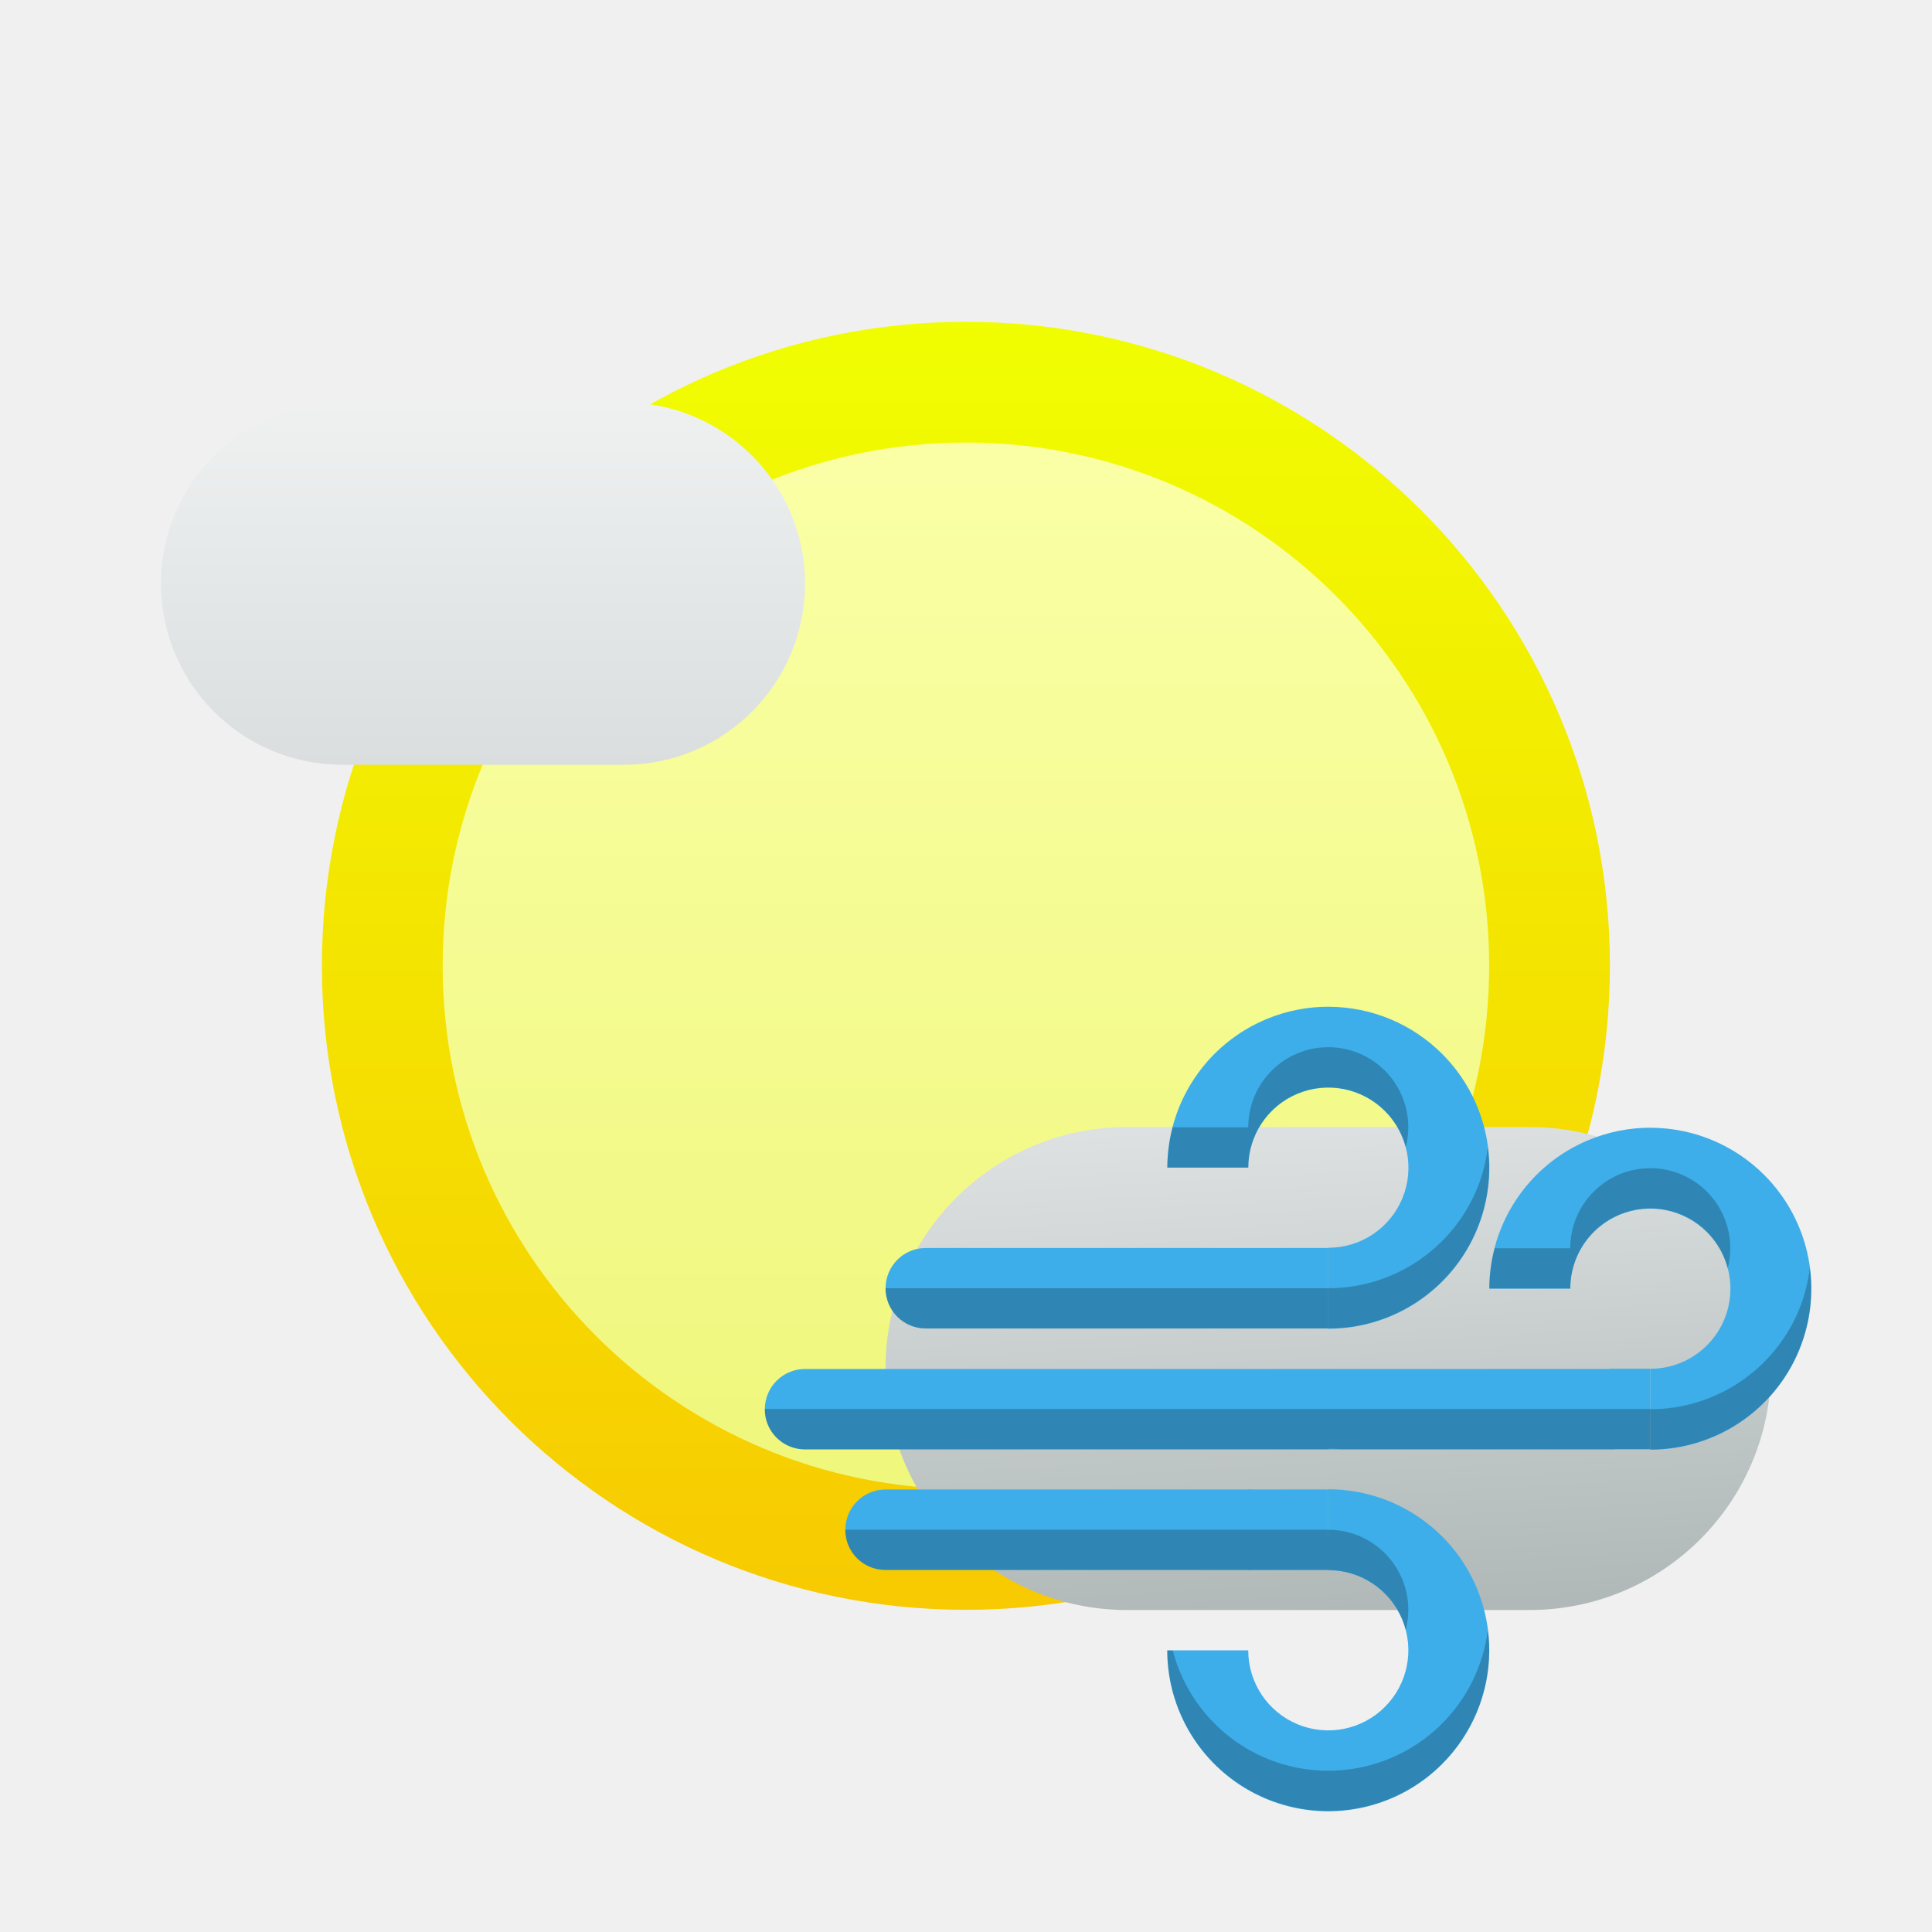
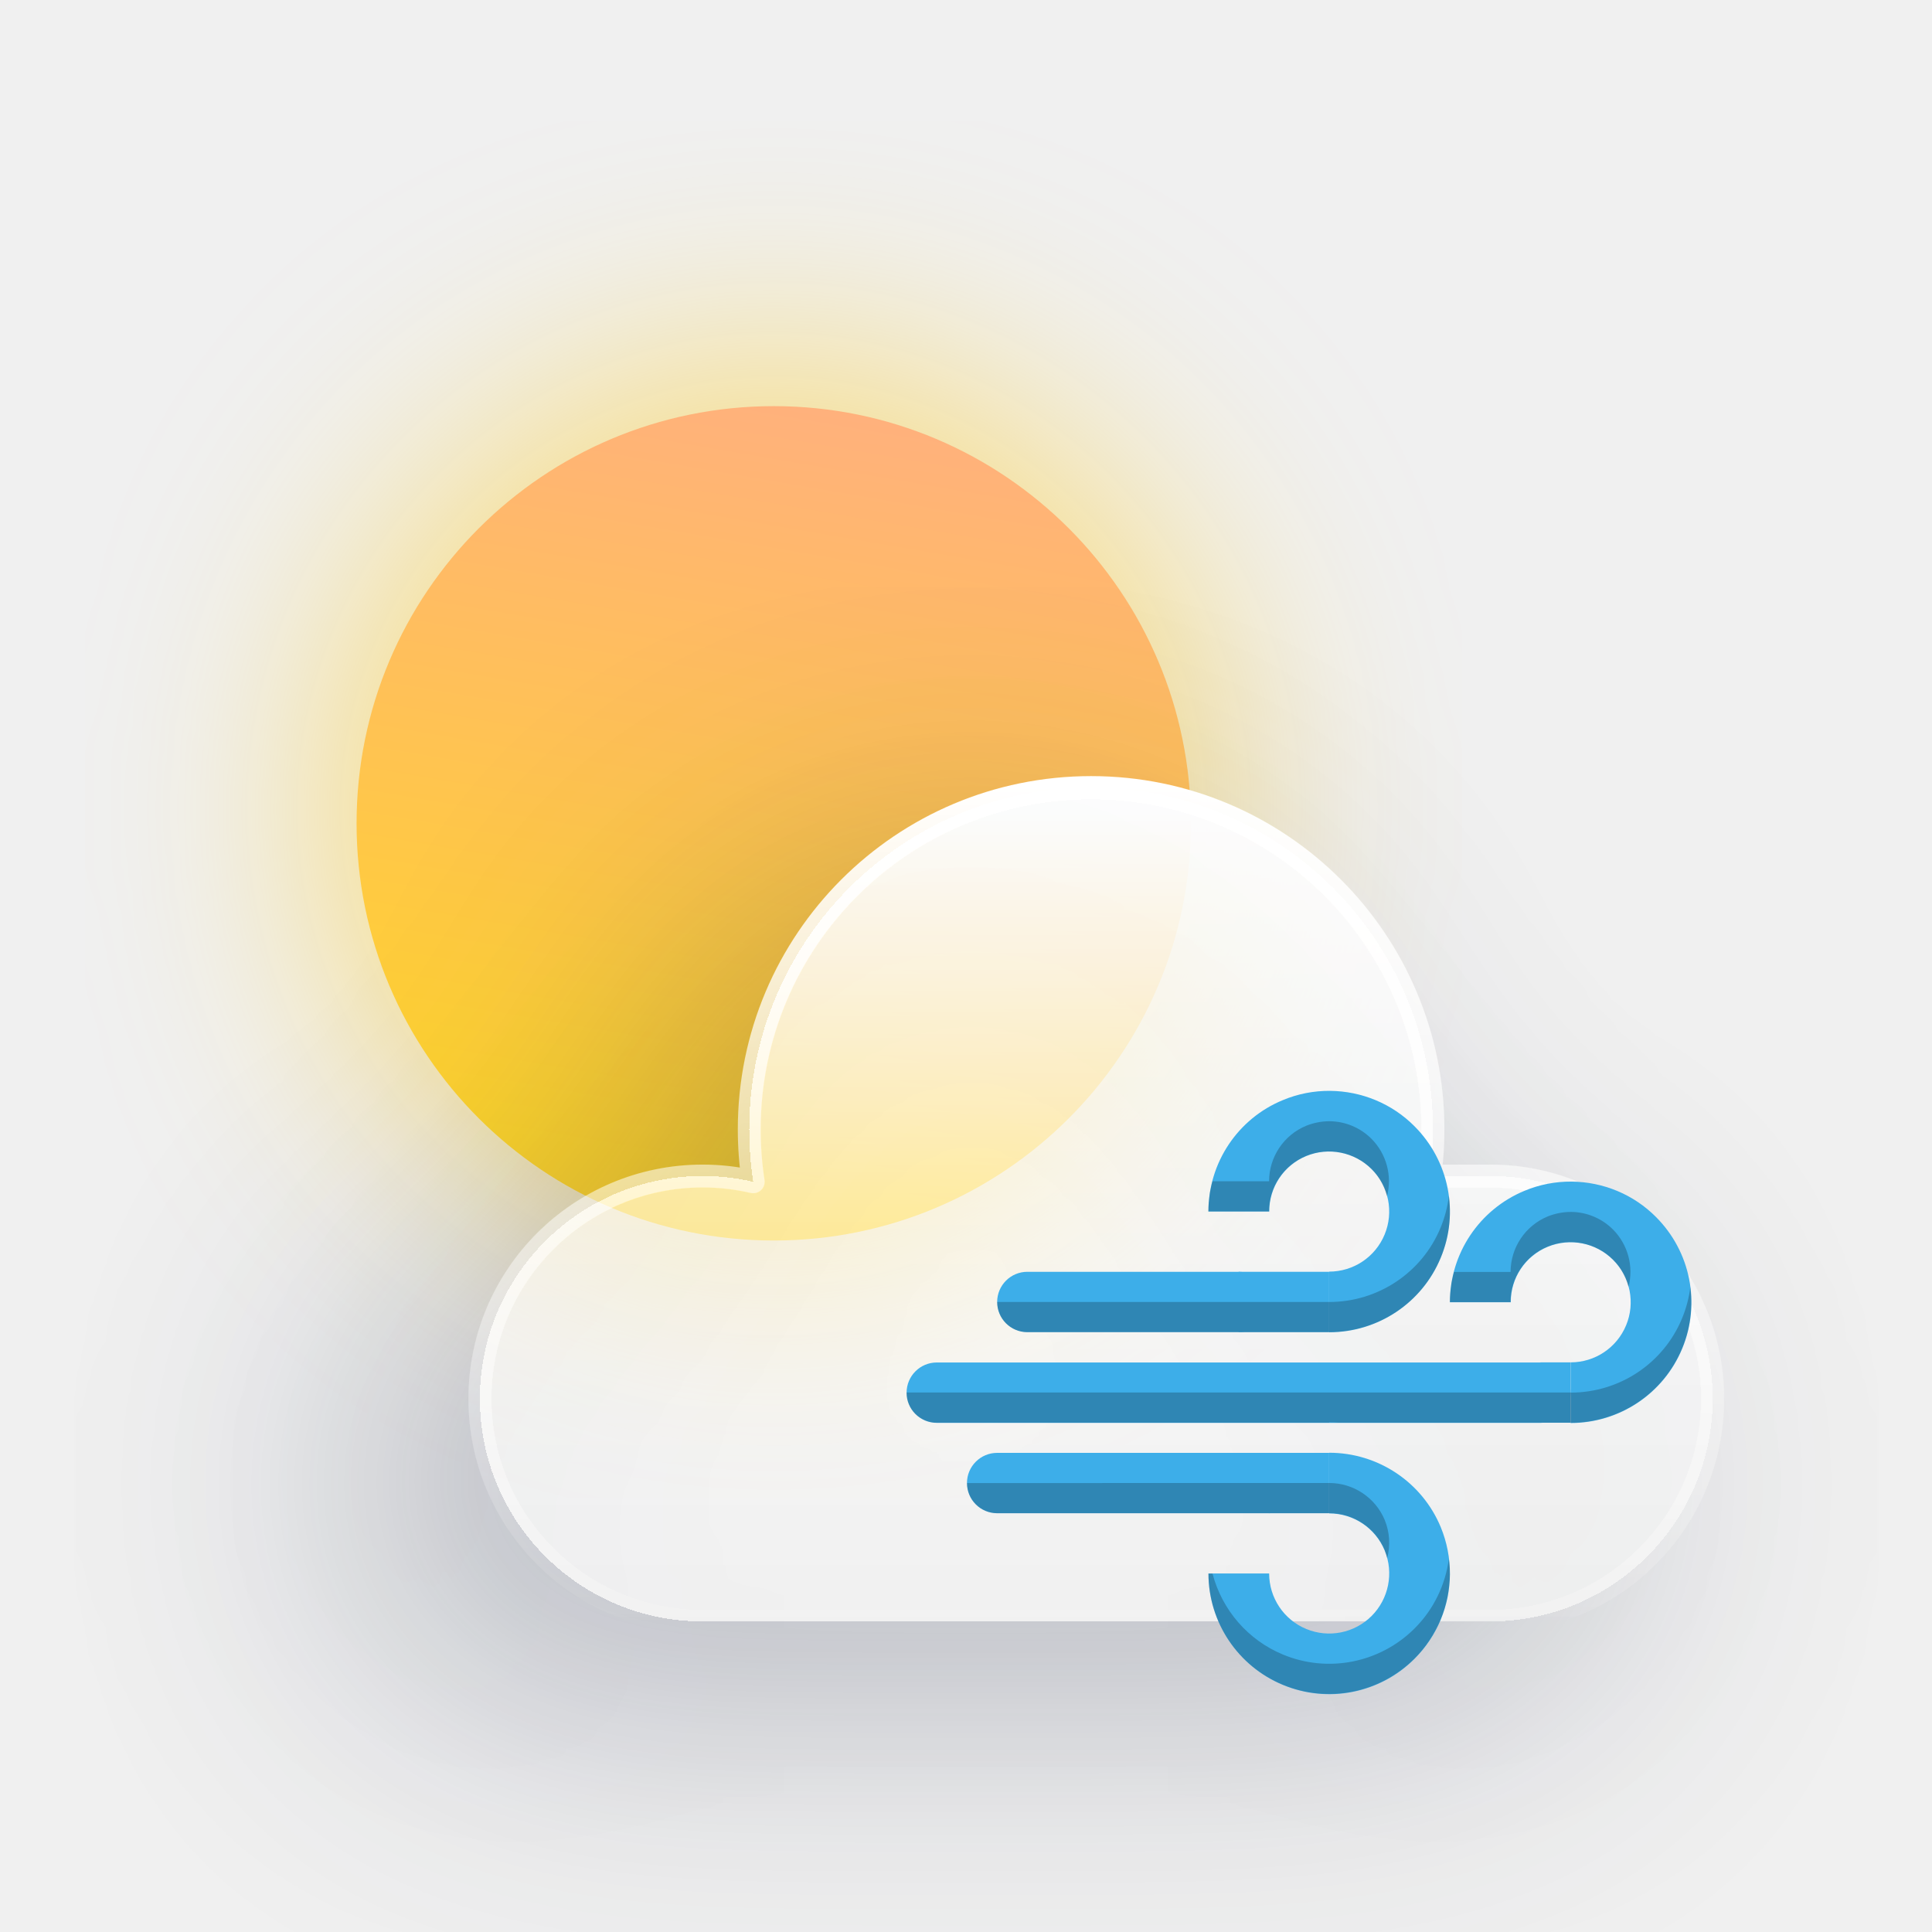
- <svg xmlns="http://www.w3.org/2000/svg" xmlns:xlink="http://www.w3.org/1999/xlink" id="svg38" version="1.1" viewBox="0 0 48 48">
-   <defs id="defs20">
-     <linearGradient id="0">
-       <stop id="stop2" stop-color="#eff1f1" offset="0" />
-       <stop id="stop4" stop-color="#b0b8b8" offset="1" />
+ <svg xmlns="http://www.w3.org/2000/svg" xmlns:xlink="http://www.w3.org/1999/xlink" enable-background="new" viewBox="0 0 32 32" version="1.1" id="svg9" width="32" height="32">
+   <defs id="defs9">
+     <linearGradient id="linearGradient1">
+       <stop style="stop-color:#ffb17c;stop-opacity:1;" offset="0" id="stop1" />
+       <stop style="stop-color:#ffd42a;stop-opacity:1" offset="1" id="stop2" />
    </linearGradient>
-     <linearGradient id="2-92" x1="417.57" x2="418.57" y1="522.8" y2="539.8" gradientTransform="translate(-384.57 -499.8)" gradientUnits="userSpaceOnUse" xlink:href="#0" />
-     <linearGradient id="1-9" x2="0" y1="509.8" y2="536.8" gradientTransform="translate(-384.57 -499.8)" gradientUnits="userSpaceOnUse" xlink:href="#0" />
-     <linearGradient id="3-7" x2="0" y1="502.8" y2="582.8" gradientTransform="matrix(1.0667 0 0 1.0667 -25.905 -34.92)" gradientUnits="userSpaceOnUse">
-       <stop id="stop9" stop-color="#f0ff01" offset="0" />
-       <stop id="stop11" stop-color="#ff9701" offset="1" />
+     <filter id="filter0_f_2_54" x="399" y="410" width="241.241" height="241.241" filterUnits="userSpaceOnUse" color-interpolation-filters="sRGB">
+       <feFlood flood-opacity="0" result="BackgroundImageFix" id="feFlood6" />
+       <feBlend mode="normal" in="SourceGraphic" in2="BackgroundImageFix" result="shape" id="feBlend6" />
+       <feGaussianBlur stdDeviation="22" result="effect1_foregroundBlur_2_54" id="feGaussianBlur6" />
+     </filter>
+     <linearGradient id="paint0_linear_2_54" x1="519.62" y1="459.024" x2="519.62" y2="607.241" gradientUnits="userSpaceOnUse">
+       <stop stop-color="#FFE600" id="stop10" />
+       <stop offset="1" stop-color="#FF7A00" id="stop11" />
    </linearGradient>
-     <linearGradient id="5-29" x2="0" y1="507.8" y2="547.8" gradientTransform="matrix(1.0196 0 0 1.0196 -6.6764 -10.269)" gradientUnits="userSpaceOnUse">
-       <stop id="stop15" stop-color="#faffa5" offset="0" />
-       <stop id="stop17" stop-color="#edf573" offset="1" />
+     <linearGradient id="paint1_linear_2_54" x1="519.62" y1="459.024" x2="519.62" y2="607.241" gradientUnits="userSpaceOnUse">
+       <stop stop-color="white" id="stop12" />
+       <stop offset="1" stop-color="white" stop-opacity="0" id="stop13" />
    </linearGradient>
+     <linearGradient id="paint2_linear_2_54" x1="519.62" y1="459.024" x2="519.62" y2="607.241" gradientUnits="userSpaceOnUse" gradientTransform="matrix(0.1402427,0,0,0.1402427,-54.45531,-55.1995)">
+       <stop stop-color="#FFD600" id="stop14" />
+       <stop offset="1" stop-color="#FF7A00" id="stop15" />
+     </linearGradient>
+     <filter id="filter1_f_2_54" x="319.722" y="600.777" width="326.945" height="136.023" filterUnits="userSpaceOnUse" color-interpolation-filters="sRGB">
+       <feFlood flood-opacity="0" result="BackgroundImageFix" id="feFlood7" />
+       <feBlend mode="normal" in="SourceGraphic" in2="BackgroundImageFix" result="shape" id="feBlend7" />
+       <feGaussianBlur stdDeviation="7" result="effect1_foregroundBlur_2_54" id="feGaussianBlur7" />
+     </filter>
+     <filter id="filter2_d_2_54" x="397.121" y="491.852" width="316.045" height="246.148" filterUnits="userSpaceOnUse" color-interpolation-filters="sRGB">
+       <feFlood flood-opacity="0" result="BackgroundImageFix" id="feFlood8" />
+       <feColorMatrix in="SourceAlpha" type="matrix" values="0 0 0 0 0 0 0 0 0 0 0 0 0 0 0 0 0 0 127 0" result="hardAlpha" id="feColorMatrix8" />
+       <feOffset dx="-21" dy="15" id="feOffset8" />
+       <feGaussianBlur stdDeviation="25" id="feGaussianBlur8" />
+       <feComposite in2="hardAlpha" operator="out" id="feComposite8" />
+       <feColorMatrix type="matrix" values="0 0 0 0 0.113 0 0 0 0 0.149 0 0 0 0 0.275 0 0 0 0.25 0" id="feColorMatrix9" />
+       <feBlend mode="normal" in2="BackgroundImageFix" result="effect1_dropShadow_2_54" id="feBlend9" />
+       <feBlend mode="normal" in="SourceGraphic" in2="effect1_dropShadow_2_54" result="shape" id="feBlend10" />
+     </filter>
+     <linearGradient id="paint3_linear_2_54" x1="586.192" y1="531.248" x2="586.192" y2="689.514" gradientUnits="userSpaceOnUse">
+       <stop stop-color="white" id="stop16" />
+       <stop offset="1" stop-color="white" stop-opacity="0" id="stop17" />
+     </linearGradient>
+     <linearGradient id="paint4_linear_2_54" x1="576.144" y1="526.852" x2="576.144" y2="673" gradientUnits="userSpaceOnUse">
+       <stop stop-color="white" id="stop18" />
+       <stop offset="1" stop-color="white" stop-opacity="0" id="stop19" />
+     </linearGradient>
+     <mask id="path-5-inside-1_2_54" fill="#ffffff">
+       <path fill-rule="evenodd" clip-rule="evenodd" d="m 644.678,672.997 c 0.151,0.002 0.303,0.003 0.455,0.003 21.557,0 39.033,-17.476 39.033,-39.033 0,-21.558 -17.476,-39.034 -39.033,-39.034 -0.152,0 -0.304,10e-4 -0.455,0.003 v -0.003 h -10.083 c 0.364,-2.671 0.552,-5.398 0.552,-8.17 0,-33.088 -26.823,-59.911 -59.911,-59.911 -33.089,0 -59.912,26.823 -59.912,59.911 0,3.123 0.239,6.189 0.699,9.182 -2.849,-0.662 -5.818,-1.012 -8.868,-1.012 -21.558,0 -39.034,17.476 -39.034,39.034 0,21.557 17.476,39.033 39.034,39.033 0.152,0 0.303,-10e-4 0.455,-0.003 L 507.608,673 h 137.07 z" id="path4" />
+     </mask>
+     <linearGradient xlink:href="#linearGradient1" id="linearGradient2" x1="540.663" y1="463.118" x2="518" y2="595.641" gradientUnits="userSpaceOnUse" gradientTransform="matrix(0.0945122,0,0,0.0945122,-36.2948,-36.75)" />
+     <mask id="mask1" fill="#ffffff">
+       <path fill-rule="evenodd" clip-rule="evenodd" d="m 644.678,672.997 c 0.151,0.002 0.303,0.003 0.455,0.003 21.557,0 39.033,-17.476 39.033,-39.033 0,-21.558 -17.476,-39.034 -39.033,-39.034 -0.152,0 -0.304,10e-4 -0.455,0.003 v -0.003 h -10.083 c 0.364,-2.671 0.552,-5.398 0.552,-8.17 0,-33.088 -26.823,-59.911 -59.911,-59.911 -33.089,0 -59.912,26.823 -59.912,59.911 0,3.123 0.239,6.189 0.699,9.182 -2.849,-0.662 -5.818,-1.012 -8.868,-1.012 -21.558,0 -39.034,17.476 -39.034,39.034 0,21.557 17.476,39.033 39.034,39.033 0.152,0 0.303,-10e-4 0.455,-0.003 L 507.608,673 h 137.07 z" id="path1" />
+     </mask>
  </defs>
-   <g id="layer1">
-     <g id="g29" transform="matrix(.75 0 0 .75 -283.43 -368.85)" style="">
-       <rect id="rect25" x="388.57" y="502.46" width="42.667" height="42.667" rx="21.333" ry="21.333" fill="url(#3-7)" />
-       <rect id="rect27" x="392.57" y="506.46" width="34.667" height="34.667" rx="17.333" fill="url(#5-29)" />
-     </g>
-   </g>
-   <g id="layer2">
-     <rect id="rect31" x="22" y="28" width="22" height="12" rx="6" fill="url(#2-92)" />
-     <rect id="rect33" x="4" y="10" width="16" height="9" rx="4.5" fill="url(#1-9)" />
-     <g id="g1002-3" transform="translate(1.002 .011774)" fill="#3daee9" stroke-width="0">
-       <rect id="rect870-6" x="18" y="34" width="22" height="2" ry="1" style="paint-order:normal" />
-       <path id="path872-3-75" d="m40.029 28.006a4 4 0 0 0-1.56 0.305 4 4 0 0 0-2.469 3.695h2.012a1.989 1.989 0 0 1 1.227-1.838 1.989 1.989 0 0 1 2.168 0.432 1.989 1.989 0 0 1 0.432 2.168 1.989 1.989 0 0 1-1.838 1.227v2.012a4 4 0 0 0 3.695-2.469 4 4 0 0 0-0.867-4.359 4 4 0 0 0-2.799-1.172z" style="paint-order:normal" />
-       <path id="path872-3-3-5" d="m35.999 41.018a4 4 0 0 0-0.305-1.56 4 4 0 0 0-3.695-2.469v2.012a1.989 1.989 0 0 1 1.838 1.227 1.989 1.989 0 0 1-0.432 2.168 1.989 1.989 0 0 1-2.168 0.432 1.989 1.989 0 0 1-1.227-1.838h-2.012a4 4 0 0 0 2.469 3.695 4 4 0 0 0 4.359-0.867 4 4 0 0 0 1.172-2.799z" style="paint-order:normal" />
-       <path id="path872-3-7-2" d="m32.029 25a4 4 0 0 0-1.56 0.305 4 4 0 0 0-2.469 3.695h2.012a1.989 1.989 0 0 1 1.227-1.838 1.989 1.989 0 0 1 2.168 0.432 1.989 1.989 0 0 1 0.432 2.168 1.989 1.989 0 0 1-1.838 1.227v2.012a4 4 0 0 0 3.695-2.469 4 4 0 0 0-0.867-4.359 4 4 0 0 0-2.799-1.172z" style="paint-order:normal" />
-       <rect id="rect890" x="39" y="33.994" width="1" height="2" ry="0" style="paint-order:normal" />
-       <rect id="rect870-6-1" x="21" y="30.994" width="9" height="2" ry="1" style="paint-order:normal" />
-       <rect id="rect890-2" x="29" y="30.994" width="3" height="2" ry="0" style="paint-order:normal" />
-       <rect id="rect870-6-7" x="20" y="36.994" width="11" height="2" ry="1" style="paint-order:normal" />
-       <rect id="rect890-0" x="30" y="36.994" width="2" height="2" ry="0" style="paint-order:normal" />
-     </g>
-     <path id="rect870-6-3" d="m33.014 26.018a1.989 1.989 0 0 0-0.775 0.15 1.989 1.989 0 0 0-1.227 1.838h-1.877a4 4 0 0 0-0.029 0.119 4 4 0 0 0-0.051 0.242 4 4 0 0 0-0.02 0.154 4 4 0 0 0-0.025 0.236 4 4 0 0 0-0.01 0.248h2.012a1.989 1.989 0 0 1 0.01-0.188 1.989 1.989 0 0 1 1.217-1.65 1.989 1.989 0 0 1 2.168 0.432 1.989 1.989 0 0 1 0.518 0.906 1.989 1.989 0 0 0-0.518-1.906 1.989 1.989 0 0 0-1.393-0.582zm3.949 2.49a4 4 0 0 1-0.268 1.029 4 4 0 0 1-3.695 2.469h-10.998c-1.2e-5 0.002-2e-3 0.004-2e-3 0.006 0 0.544 0.431 0.978 0.971 0.994h10.029a4 4 0 0 0 3.695-2.469 4 4 0 0 0 0.279-1.959 4 4 0 0 0 0-0.004 4 4 0 0 0-0.012-0.066zm4.051 0.516a1.989 1.989 0 0 0-0.775 0.15 1.989 1.989 0 0 0-1.227 1.838h-1.877a4 4 0 0 0-0.029 0.119 4 4 0 0 0-0.051 0.242 4 4 0 0 0-0.02 0.156 4 4 0 0 0-0.025 0.234 4 4 0 0 0-0.01 0.248h2.012a1.989 1.989 0 0 1 0.01-0.188 1.989 1.989 0 0 1 1.217-1.65 1.989 1.989 0 0 1 2.168 0.432 1.989 1.989 0 0 1 0.518 0.906 1.989 1.989 0 0 0-0.518-1.906 1.989 1.989 0 0 0-1.393-0.582zm3.949 2.49a4 4 0 0 1-0.268 1.029 4 4 0 0 1-3.695 2.469v-0.006h-21.998c-4.7e-5 0.004-2e-3 0.008-2e-3 0.012 0 0.533 0.416 0.957 0.941 0.988h13.059v-0.012a4 4 0 0 1 0.313 0.012h7.688v0.006a4 4 0 0 0 3.695-2.469 4 4 0 0 0 0.279-1.959 4 4 0 0 0 0-0.004 4 4 0 0 0-0.012-0.066zm-23.963 6.492c-1.1e-5 2e-3 0 0.004 0 0.006 0 0.544 0.431 0.978 0.971 0.994h11.029a1.989 1.989 0 0 1 1.838 1.227 1.989 1.989 0 0 1 0.086 0.262 1.989 1.989 0 0 0-0.086-1.262 1.989 1.989 0 0 0-1.838-1.227h-11.998c0 1.33e-4 -2e-3 -1.33e-4 -2e-3 0zm15.963 2.504a4 4 0 0 1-1.135 2.312 4 4 0 0 1-4.359 0.867 4 4 0 0 1-2.332-2.684h-0.137a4 4 0 0 0 2.469 3.684 4 4 0 0 0 4.359-0.867 4 4 0 0 0 1.01-1.701 4 4 0 0 0 0.092-0.379 4 4 0 0 0 2e-3 -0.012 4 4 0 0 0 0.053-0.383 4 4 0 0 0 0.014-0.312 4 4 0 0 0-0.018-0.4 4 4 0 0 0-0.018-0.125z" fill-opacity=".227" stroke-width="0" style="paint-order:normal" />
-   </g>
+   <circle cx="519.62" cy="530.62" r="76.62" fill="#ffc701" fill-opacity="0.5" id="circle1" transform="matrix(0.0945122,0,0,0.0945122,-36.2948,-36.75)" style="filter:url(#filter0_f_2_54)" />
+   <circle cx="12.816" cy="13.637" r="6.91" stroke-width="0.189" id="circle2" style="fill:url(#linearGradient2)" />
+   <path fill-rule="evenodd" clip-rule="evenodd" d="m 644.678,672.997 c 0.151,0.002 0.303,0.003 0.455,0.003 21.557,0 39.033,-17.476 39.033,-39.033 0,-21.558 -17.476,-39.034 -39.033,-39.034 -0.152,0 -0.304,10e-4 -0.455,0.003 v -0.003 h -10.083 c 0.364,-2.671 0.552,-5.398 0.552,-8.17 0,-33.088 -26.823,-59.911 -59.911,-59.911 -33.089,0 -59.912,26.823 -59.912,59.911 0,3.123 0.239,6.189 0.699,9.182 -2.849,-0.662 -5.818,-1.012 -8.868,-1.012 -21.558,0 -39.034,17.476 -39.034,39.034 0,21.557 17.476,39.033 39.034,39.033 0.152,0 0.303,-10e-4 0.455,-0.003 L 507.608,673 h 137.07 z" shape-rendering="crispEdges" id="path5" style="fill:url(#paint3_linear_2_54);filter:url(#filter2_d_2_54)" transform="matrix(0.0945122,0,0,0.0945122,-36.2948,-36.75)" />
+   <path d="m 644.678,672.997 0.022,-1.999 c -0.534,-0.007 -1.048,0.201 -1.428,0.577 -0.38,0.376 -0.594,0.888 -0.594,1.422 z m 0,-78.061 h -2 c 0,0.534 0.214,1.047 0.594,1.422 0.38,0.376 0.894,0.584 1.429,0.578 z m 0,-0.003 h 2 c 0,-1.104 -0.896,-2 -2,-2 z m -10.083,0 -1.982,-0.27 c -0.078,0.573 0.095,1.151 0.475,1.586 0.38,0.435 0.929,0.684 1.507,0.684 z m -118.572,1.012 -0.452,1.949 c 0.646,0.15 1.325,-0.031 1.812,-0.482 0.487,-0.451 0.718,-1.115 0.617,-1.771 z m -8.413,77.052 1.569,1.24 c 0.478,-0.605 0.566,-1.43 0.226,-2.122 -0.34,-0.691 -1.047,-1.126 -1.818,-1.117 z m -0.002,0.003 -1.57,-1.24 c -0.475,0.602 -0.564,1.422 -0.23,2.112 0.334,0.69 1.033,1.128 1.8,1.128 z m 137.07,0 v 2 c 1.104,0 2,-0.895 2,-2 z m -0.023,1.997 c 0.159,0.002 0.318,0.003 0.478,0.003 v -4 c -0.145,0 -0.289,-10e-4 -0.433,-0.002 z m 0.478,0.003 c 22.662,0 41.033,-18.371 41.033,-41.033 h -4 c 0,20.453 -16.58,37.033 -37.033,37.033 z m 41.033,-41.033 c 0,-22.662 -18.371,-41.034 -41.033,-41.034 v 4 c 20.453,0 37.033,16.581 37.033,37.034 z m -41.033,-41.034 c -0.16,0 -0.319,10e-4 -0.478,0.003 l 0.046,4 c 0.143,-0.002 0.287,-0.003 0.432,-0.003 z m -2.455,2 v 0.003 h 4 v -0.003 z m -8.083,2 h 10.083 v -4 h -10.083 z m 1.981,-1.729 c 0.377,-2.761 0.571,-5.579 0.571,-8.441 h -4 c 0,2.681 -0.182,5.318 -0.534,7.9 z m 0.571,-8.441 c 0,-34.192 -27.719,-61.911 -61.911,-61.911 v 4 c 31.983,0 57.911,25.928 57.911,57.911 z m -61.911,-61.911 c -34.193,0 -61.912,27.719 -61.912,61.911 h 4 c 0,-31.983 25.928,-57.911 57.912,-57.911 z m -61.912,61.911 c 0,3.225 0.247,6.393 0.723,9.486 L 518,595.641 c -0.445,-2.893 -0.676,-5.858 -0.676,-8.878 z m 3.152,7.234 c -2.997,-0.696 -6.117,-1.064 -9.321,-1.064 v 4 c 2.897,0 5.714,0.333 8.416,0.961 z m -9.321,-1.064 c -22.662,0 -41.034,18.372 -41.034,41.034 h 4 c 0,-20.453 16.581,-37.034 37.034,-37.034 z m -41.034,41.034 c 0,22.662 18.372,41.033 41.034,41.033 v -4 c -20.453,0 -37.034,-16.58 -37.034,-37.033 z M 507.155,675 c 0.159,0 0.318,-10e-4 0.478,-0.003 l -0.046,-3.999 c -0.144,10e-4 -0.288,0.002 -0.432,0.002 z m 2.022,-0.76 0.002,-0.003 -3.139,-2.479 -0.002,0.002 z M 644.678,671 h -137.07 v 4 h 137.07 z m -2,1.997 V 673 h 4 v -0.003 z" id="path6" style="fill:url(#paint4_linear_2_54);filter:url(#filter2_d_2_54)" transform="matrix(0.0945122,0,0,0.0945122,-36.2948,-36.75)" />
+   <path id="path1-9" d="m 15.516,22.567 h 9.998 c 0.279,0 0.5,0.224 0.5,0.5 0,0.276 -0.221,0.5 -0.5,0.5 h -9.998 c -0.276,0 -0.5,-0.224 -0.5,-0.5 0,-0.276 0.224,-0.5 0.5,-0.5 z" style="fill:#3daee9;fill-opacity:1;fill-rule:nonzero;stroke:none;stroke-width:0.667" />
+   <path id="path2-5" d="m 26.03,19.571 c -0.268,-0.002 -0.533,0.049 -0.781,0.153 -0.748,0.31 -1.234,1.039 -1.234,1.846 h 1.008 c -0.002,-0.401 0.239,-0.766 0.612,-0.919 0.372,-0.153 0.799,-0.068 1.083,0.216 0.286,0.284 0.369,0.714 0.216,1.083 -0.154,0.373 -0.516,0.615 -0.919,0.615 v 1.005 c 0.81,0 1.539,-0.487 1.848,-1.234 0.31,-0.747 0.138,-1.606 -0.435,-2.179 -0.37,-0.373 -0.873,-0.581 -1.398,-0.586 z" style="fill:#3daee9;fill-opacity:1;fill-rule:nonzero;stroke:none;stroke-width:0.667" />
+   <path id="path3-3" d="m 24.015,26.075 c 0.002,-0.266 -0.049,-0.531 -0.151,-0.779 -0.309,-0.747 -1.039,-1.234 -1.848,-1.234 v 1.005 c 0.403,0 0.765,0.242 0.919,0.615 0.153,0.37 0.067,0.799 -0.216,1.083 -0.284,0.284 -0.711,0.37 -1.083,0.216 -0.373,-0.153 -0.615,-0.518 -0.615,-0.919 h -1.005 c 0,0.807 0.487,1.536 1.234,1.846 0.747,0.31 1.606,0.141 2.179,-0.433 0.373,-0.372 0.583,-0.875 0.586,-1.4 z" style="fill:#3daee9;fill-opacity:1;fill-rule:nonzero;stroke:none;stroke-width:0.667" />
+   <path id="path4-5" d="m 22.03,18.068 c -0.268,-0.002 -0.533,0.049 -0.781,0.153 -0.748,0.307 -1.234,1.037 -1.234,1.846 h 1.008 c -0.002,-0.401 0.239,-0.765 0.612,-0.919 0.372,-0.153 0.799,-0.067 1.083,0.216 0.286,0.284 0.369,0.714 0.216,1.083 -0.154,0.373 -0.516,0.615 -0.919,0.615 v 1.005 c 0.81,0 1.539,-0.487 1.848,-1.234 0.31,-0.747 0.138,-1.606 -0.435,-2.179 -0.37,-0.373 -0.873,-0.581 -1.398,-0.586 z" style="fill:#3daee9;fill-opacity:1;fill-rule:nonzero;stroke:none;stroke-width:0.667" />
+   <path id="path5-6" d="m 25.514,22.565 h 0.5 v 1 h -0.5 z" style="fill:#3daee9;fill-opacity:1;fill-rule:nonzero;stroke:none;stroke-width:0.667" />
+   <path id="path6-2" d="m 17.016,21.065 h 3.499 c 0.279,0 0.5,0.224 0.5,0.5 0,0.276 -0.221,0.5 -0.5,0.5 h -3.499 c -0.276,0 -0.5,-0.224 -0.5,-0.5 0,-0.276 0.224,-0.5 0.5,-0.5 z" style="fill:#3daee9;fill-opacity:1;fill-rule:nonzero;stroke:none;stroke-width:0.667" />
+   <path id="path7-9" d="m 20.515,21.065 h 1.5 v 1 h -1.5 z" style="fill:#3daee9;fill-opacity:1;fill-rule:nonzero;stroke:none;stroke-width:0.667" />
+   <path id="path8-1" d="m 16.516,24.064 h 4.499 c 0.279,0 0.5,0.224 0.5,0.5 0,0.276 -0.221,0.5 -0.5,0.5 h -4.499 c -0.276,0 -0.5,-0.224 -0.5,-0.5 0,-0.276 0.224,-0.5 0.5,-0.5 z" style="fill:#3daee9;fill-opacity:1;fill-rule:nonzero;stroke:none;stroke-width:0.667" />
+   <path id="path9-2" d="m 21.015,24.064 h 1 v 1 h -1 z" style="fill:#3daee9;fill-opacity:1;fill-rule:nonzero;stroke:none;stroke-width:0.667" />
+   <path id="path10-7" d="m 22.023,18.571 c -0.133,0 -0.266,0.026 -0.388,0.075 -0.373,0.154 -0.615,0.519 -0.615,0.919 H 20.083 c -0.005,0.021 -0.011,0.039 -0.016,0.06 -0.009,0.039 -0.018,0.081 -0.026,0.12 -0.002,0.026 -0.005,0.052 -0.009,0.078 -0.004,0.039 -0.011,0.078 -0.013,0.117 -0.002,0.041 -0.005,0.083 -0.005,0.125 h 1.005 c 0,-0.031 0.002,-0.063 0.005,-0.094 0.033,-0.367 0.268,-0.685 0.609,-0.825 0.369,-0.153 0.799,-0.067 1.083,0.216 0.125,0.125 0.213,0.281 0.257,0.453 0.089,-0.341 -0.009,-0.703 -0.257,-0.953 -0.185,-0.185 -0.435,-0.289 -0.695,-0.291 z m 1.974,1.244 c -0.021,0.177 -0.068,0.351 -0.135,0.516 -0.307,0.747 -1.037,1.234 -1.846,1.234 h -5.499 c 0,0 0,0.002 0,0.002 0,0.271 0.216,0.489 0.485,0.497 h 5.015 c 0.81,0 1.539,-0.487 1.846,-1.234 0.13,-0.31 0.177,-0.646 0.14,-0.979 0,0 0,-0.002 0,-0.002 -0.002,-0.011 -0.002,-0.021 -0.004,-0.034 z m 2.026,0.258 c -0.133,0 -0.266,0.026 -0.388,0.075 -0.373,0.154 -0.615,0.518 -0.615,0.919 h -0.937 c -0.005,0.021 -0.011,0.039 -0.016,0.06 -0.009,0.039 -0.018,0.081 -0.026,0.12 -0.002,0.026 -0.005,0.052 -0.009,0.078 -0.004,0.039 -0.011,0.078 -0.013,0.117 -0.002,0.042 -0.005,0.084 -0.005,0.125 h 1.005 c 0,-0.031 0.002,-0.063 0.005,-0.094 0.033,-0.367 0.268,-0.685 0.609,-0.825 0.369,-0.153 0.799,-0.067 1.083,0.216 0.125,0.125 0.213,0.281 0.257,0.453 0.089,-0.341 -0.009,-0.703 -0.257,-0.953 -0.185,-0.185 -0.435,-0.289 -0.695,-0.291 z m 1.974,1.244 c -0.021,0.177 -0.068,0.351 -0.135,0.515 -0.307,0.748 -1.037,1.234 -1.846,1.234 v -0.002 H 15.016 c 0,0.002 0,0.002 0,0.005 0,0.268 0.208,0.479 0.471,0.495 h 6.528 v -0.005 c 0.052,0 0.104,0 0.156,0.005 h 3.843 v 0.002 c 0.81,0 1.539,-0.487 1.848,-1.234 0.128,-0.309 0.175,-0.645 0.138,-0.979 0,0 0,-0.002 0,-0.002 -0.001,-0.011 -0.001,-0.021 -0.004,-0.034 z m -11.98,3.247 c 0,0 0,0.002 0,0.002 0,0.271 0.216,0.489 0.485,0.497 h 5.514 c 0.401,0 0.765,0.242 0.919,0.612 0.015,0.044 0.031,0.089 0.041,0.133 0.055,-0.211 0.042,-0.432 -0.041,-0.633 -0.154,-0.37 -0.518,-0.612 -0.919,-0.612 z m 7.981,1.252 c -0.057,0.437 -0.255,0.844 -0.568,1.156 -0.573,0.571 -1.432,0.743 -2.179,0.433 C 20.671,27.165 20.242,26.668 20.083,26.064 H 20.015 c 0.002,0.807 0.489,1.534 1.234,1.841 0.747,0.31 1.606,0.138 2.179,-0.433 0.237,-0.237 0.411,-0.531 0.505,-0.851 0.018,-0.063 0.034,-0.125 0.047,-0.19 0,0 0,-0.002 0,-0.005 0.011,-0.063 0.021,-0.127 0.026,-0.19 0.005,-0.052 0.009,-0.104 0.009,-0.156 0,-0.068 -0.002,-0.136 -0.011,-0.201 -0.002,-0.021 -0.004,-0.042 -0.009,-0.063 z" style="fill:#000000;fill-opacity:0.227;fill-rule:nonzero;stroke:none;stroke-width:0.667" />
</svg>
